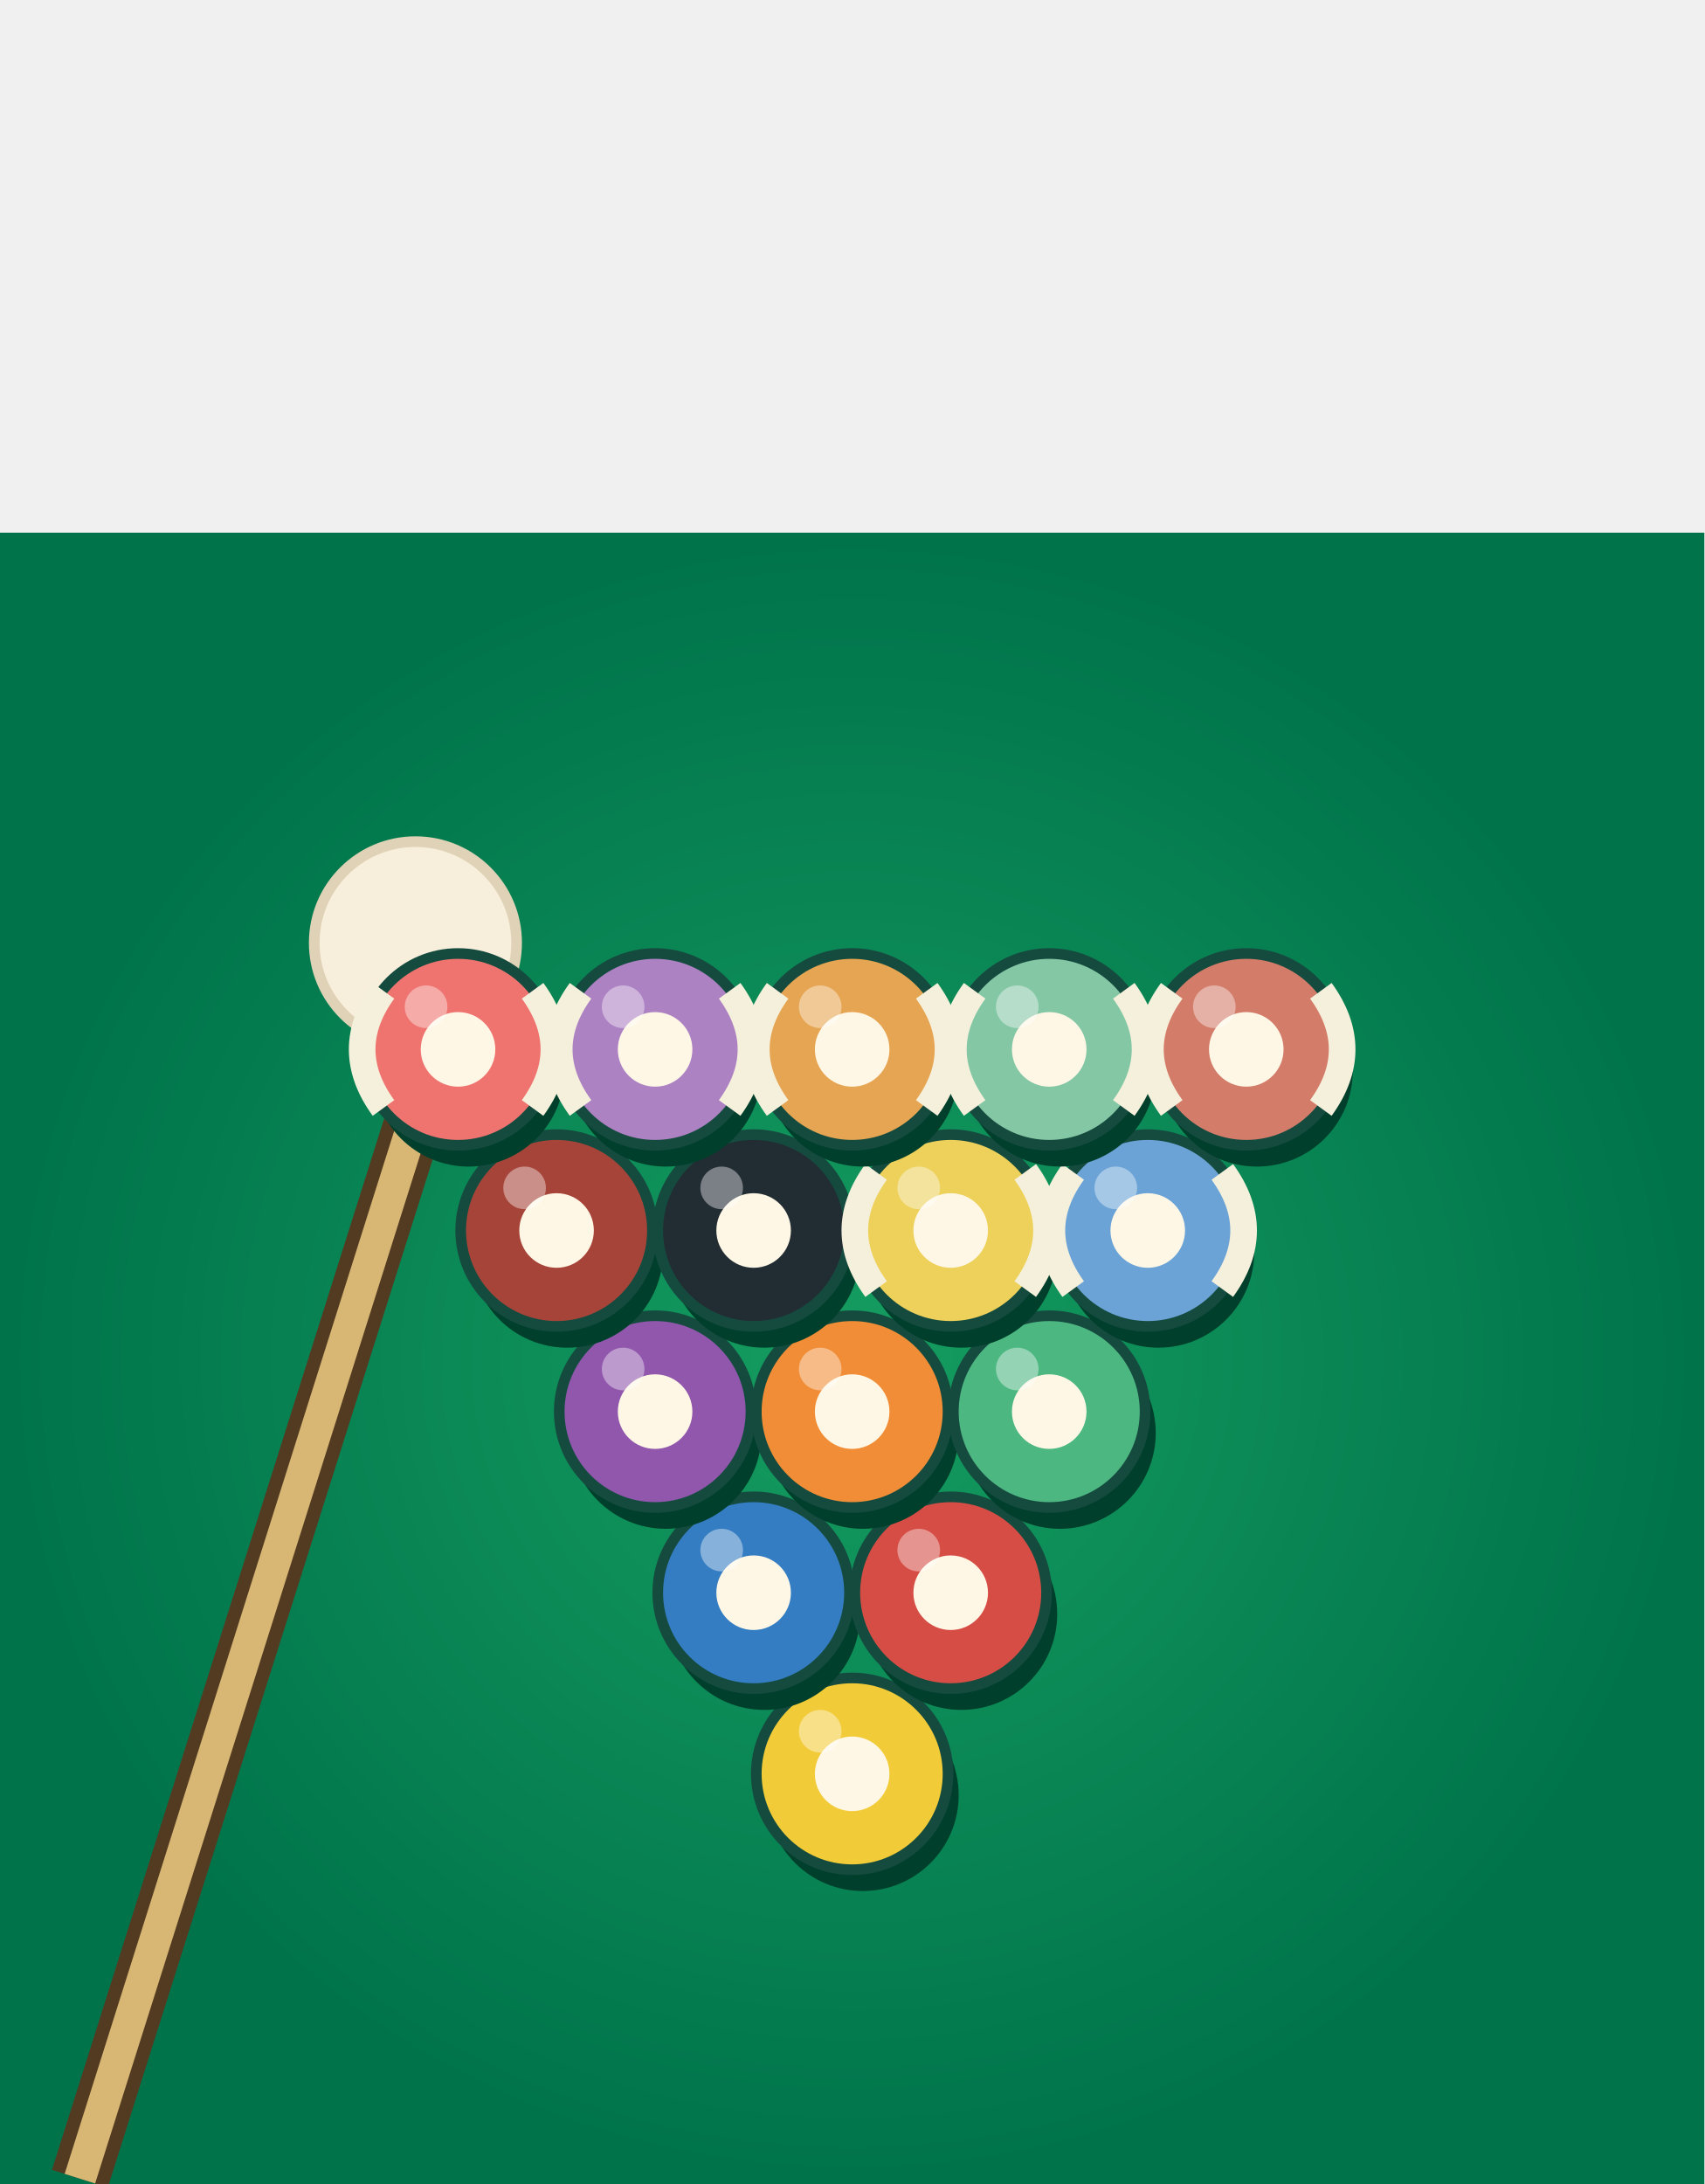
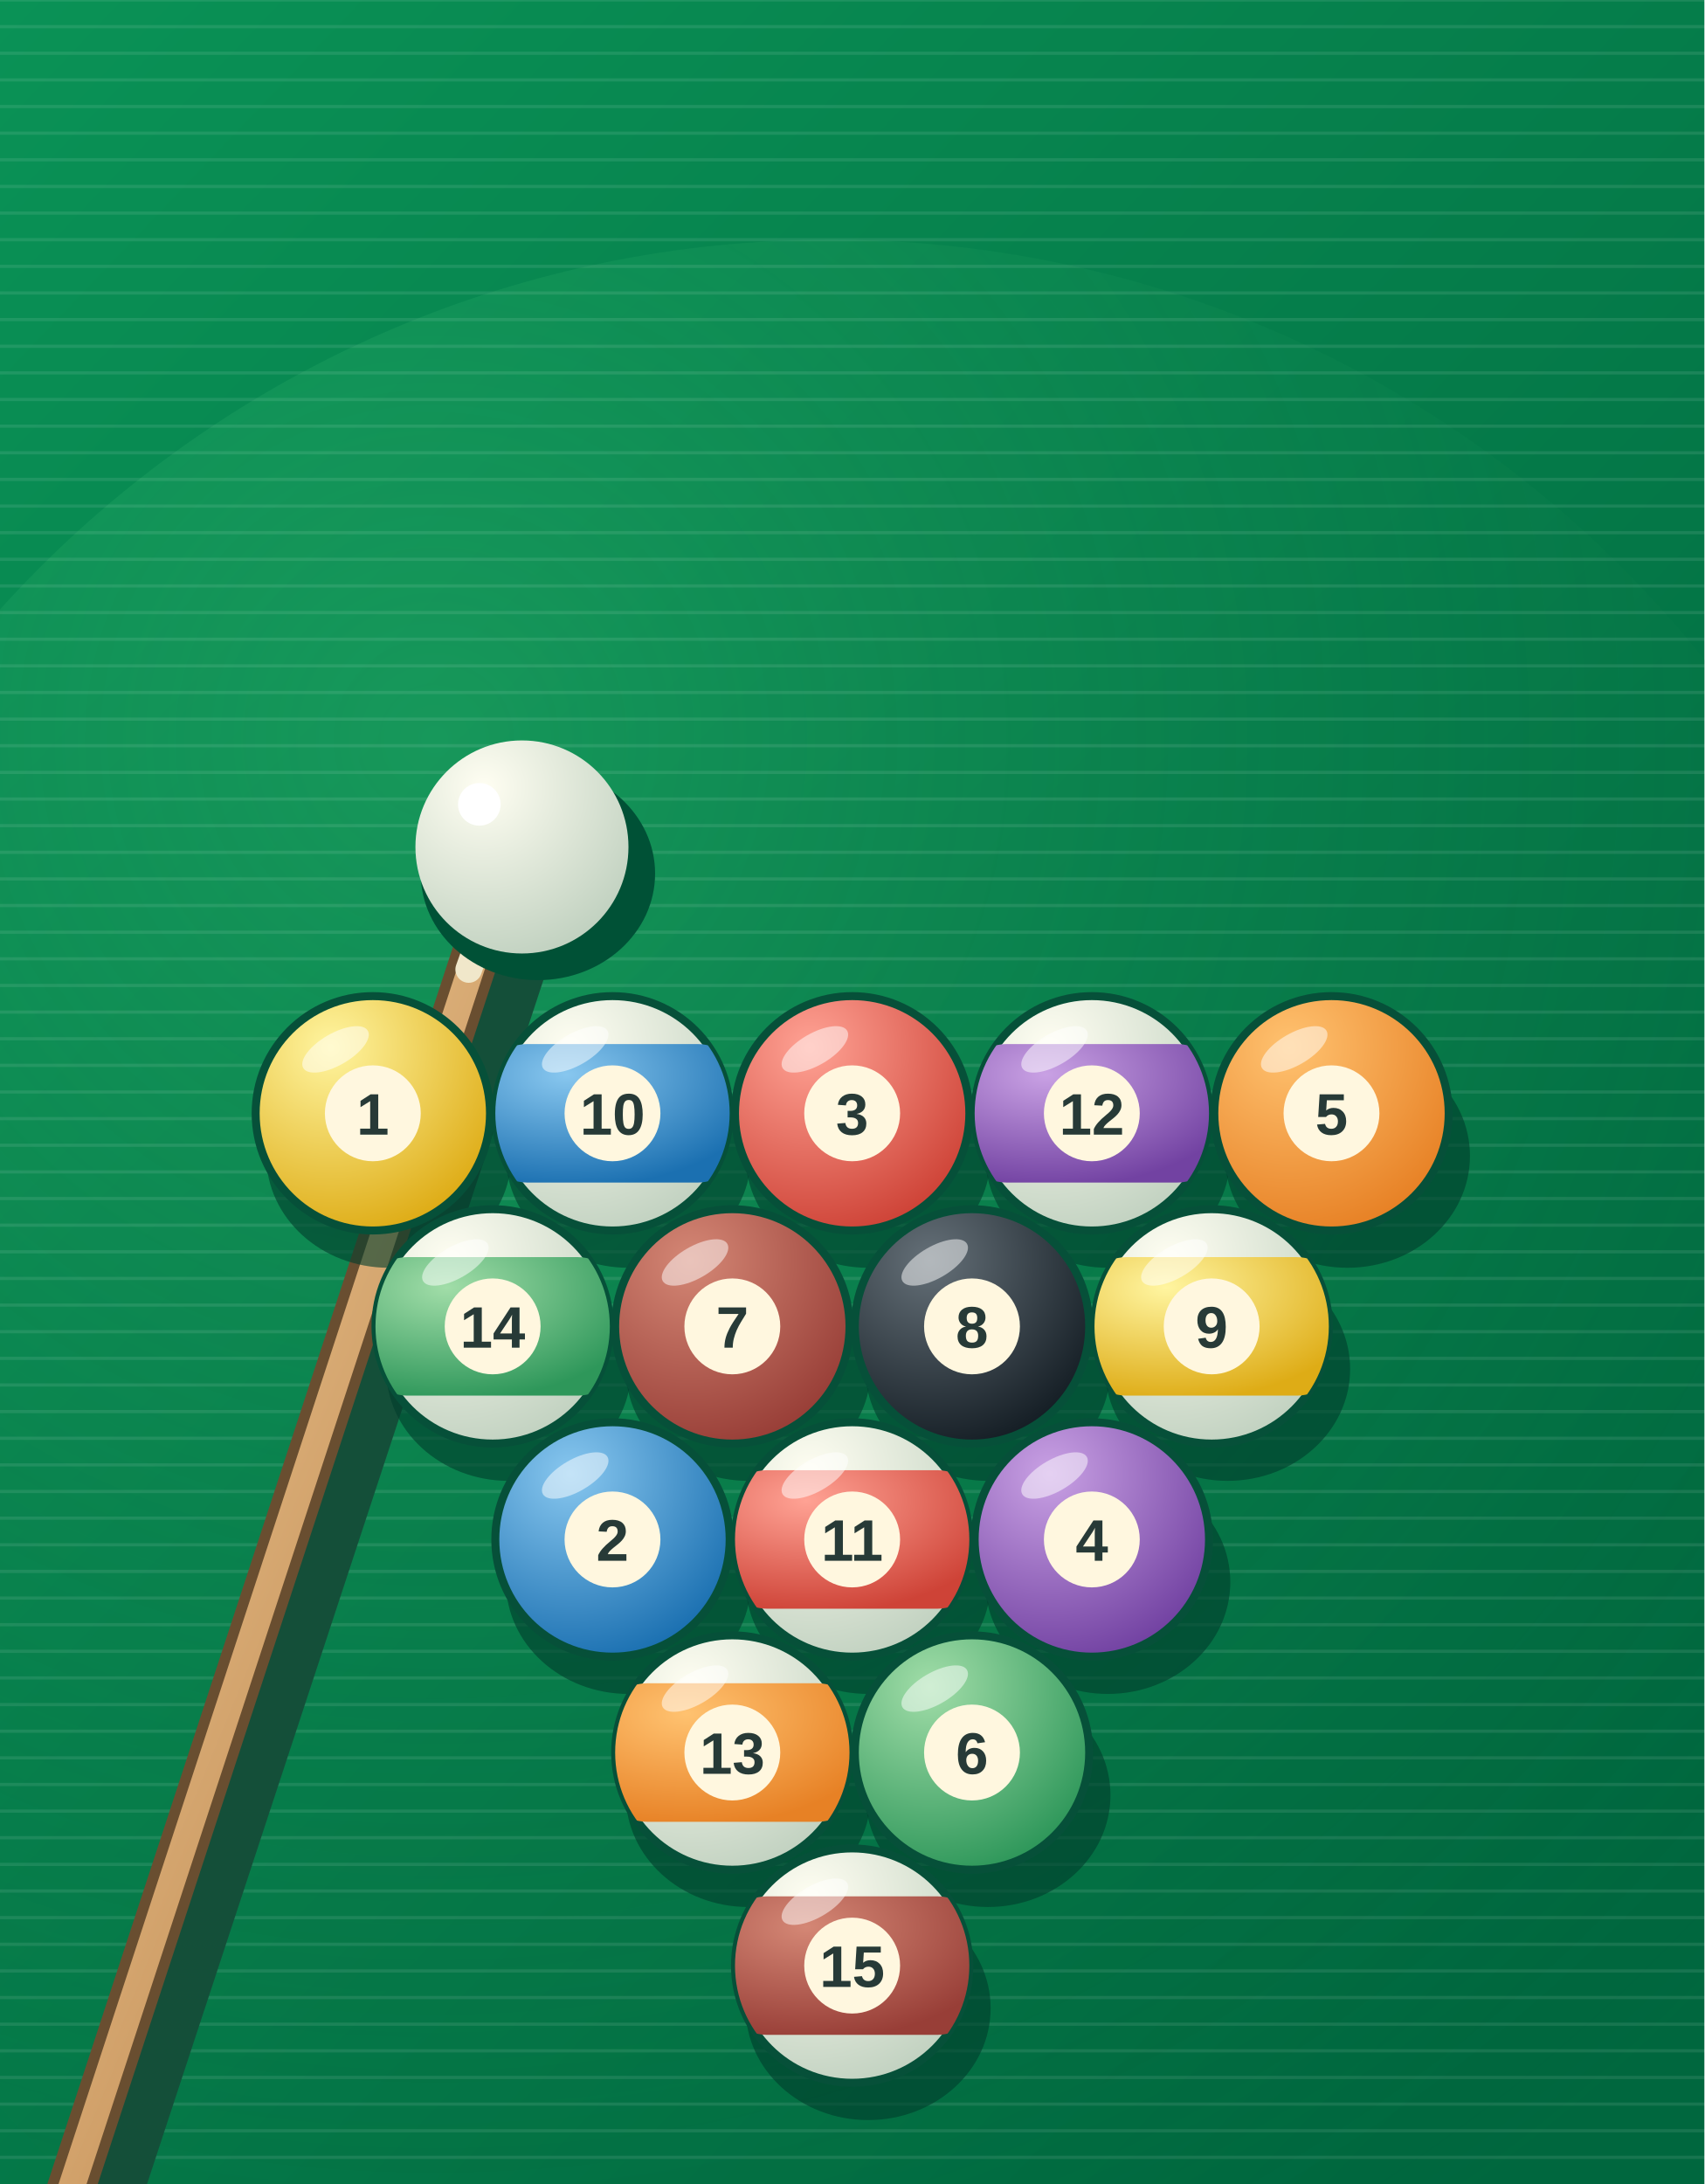
- <svg xmlns="http://www.w3.org/2000/svg" viewBox="0 0 320 410" fill="none">
+ <svg xmlns="http://www.w3.org/2000/svg" viewBox="0 0 320 410" role="img" aria-labelledby="title desc">
  <defs>
-     <radialGradient id="felt">
-       <stop stop-color="#159d60" />
-       <stop offset="1" stop-color="#00734b" />
-     </radialGradient>
+     <filter id="shadow" x="-30%" y="-30%" width="170%" height="180%">
+       <feDropShadow dx="3" dy="7" stdDeviation="3" flood-color="#0d0c20" flood-opacity=".25" />
+     </filter>
+     <linearGradient id="bg" x1="0%" y1="0%" x2="80%" y2="100%">
+       <stop stop-color="#0a9256" />
+       <stop offset="1" stop-color="#00673e" />
+     </linearGradient>
+     <radialGradient id="feltLight" cx="32%" cy="22%" r="82%">
+       <stop stop-color="#3ac37650" />
+       <stop offset="1" stop-color="#00673e00" />
+     </radialGradient>
+     <radialGradient id="ball0" cx="32%" cy="22%" r="82%">
+       <stop stop-color="#fff5a0" />
+       <stop offset="1" stop-color="#deac16" />
+     </radialGradient>
+     <radialGradient id="ball1" cx="32%" cy="22%" r="82%">
+       <stop stop-color="#88c7ef" />
+       <stop offset="1" stop-color="#1b70b1" />
+     </radialGradient>
+     <radialGradient id="ball2" cx="32%" cy="22%" r="82%">
+       <stop stop-color="#ffa294" />
+       <stop offset="1" stop-color="#ce4337" />
+     </radialGradient>
+     <radialGradient id="ball3" cx="32%" cy="22%" r="82%">
+       <stop stop-color="#c9a1e4" />
+       <stop offset="1" stop-color="#7242a2" />
+     </radialGradient>
+     <radialGradient id="ball4" cx="32%" cy="22%" r="82%">
+       <stop stop-color="#ffc270" />
+       <stop offset="1" stop-color="#e78125" />
+     </radialGradient>
+     <radialGradient id="ball5" cx="32%" cy="22%" r="82%">
+       <stop stop-color="#a1dda8" />
+       <stop offset="1" stop-color="#2e975a" />
+     </radialGradient>
+     <radialGradient id="ball6" cx="32%" cy="22%" r="82%">
+       <stop stop-color="#d48775" />
+       <stop offset="1" stop-color="#983e37" />
+     </radialGradient>
+     <radialGradient id="ball7" cx="32%" cy="22%" r="82%">
+       <stop stop-color="#657078" />
+       <stop offset="1" stop-color="#151e25" />
+     </radialGradient>
+     <radialGradient id="ivory" cx="32%" cy="22%" r="82%">
+       <stop stop-color="#fffef2" />
+       <stop offset="1" stop-color="#c2d2c1" />
+     </radialGradient>
+     <linearGradient id="cue" x1="0%" y1="0%" x2="80%" y2="100%">
+       <stop stop-color="#f6d4a0" />
+       <stop offset="1" stop-color="#b98047" />
+     </linearGradient>
  </defs>
-   <path d="M0 100h320v310H0z" fill="url(#felt)" />
-   <path d="m15 409 67-212" stroke="#523b21" stroke-width="11" />
-   <path d="m15 409 67-212" stroke="#d8b775" stroke-width="6" />
-   <circle cx="78" cy="177" r="19" fill="#f7efdb" stroke="#e0d2b6" stroke-width="2" />
-   <circle cx="162.0" cy="337" r="18" fill="#003f2b" />
-   <circle cx="160.0" cy="333" r="18" fill="#f2cb38" stroke="#154b3f" stroke-width="2" />
-   <circle cx="160.0" cy="333" r="7" fill="#fff7e6" />
-   <circle cx="154.0" cy="325" r="4" fill="white" opacity=".4" />
-   <circle cx="143.5" cy="303" r="18" fill="#003f2b" />
-   <circle cx="141.5" cy="299" r="18" fill="#347dc2" stroke="#154b3f" stroke-width="2" />
-   <circle cx="141.5" cy="299" r="7" fill="#fff7e6" />
-   <circle cx="135.5" cy="291" r="4" fill="white" opacity=".4" />
-   <circle cx="180.5" cy="303" r="18" fill="#003f2b" />
-   <circle cx="178.5" cy="299" r="18" fill="#d64d45" stroke="#154b3f" stroke-width="2" />
-   <circle cx="178.5" cy="299" r="7" fill="#fff7e6" />
-   <circle cx="172.5" cy="291" r="4" fill="white" opacity=".4" />
-   <circle cx="125.0" cy="269" r="18" fill="#003f2b" />
-   <circle cx="123.0" cy="265" r="18" fill="#9057ac" stroke="#154b3f" stroke-width="2" />
-   <circle cx="123.0" cy="265" r="7" fill="#fff7e6" />
-   <circle cx="117.0" cy="257" r="4" fill="white" opacity=".4" />
-   <circle cx="162.0" cy="269" r="18" fill="#003f2b" />
-   <circle cx="160.0" cy="265" r="18" fill="#f08d36" stroke="#154b3f" stroke-width="2" />
-   <circle cx="160.0" cy="265" r="7" fill="#fff7e6" />
-   <circle cx="154.0" cy="257" r="4" fill="white" opacity=".4" />
-   <circle cx="199.0" cy="269" r="18" fill="#003f2b" />
-   <circle cx="197.0" cy="265" r="18" fill="#4db782" stroke="#154b3f" stroke-width="2" />
-   <circle cx="197.0" cy="265" r="7" fill="#fff7e6" />
-   <circle cx="191.0" cy="257" r="4" fill="white" opacity=".4" />
-   <circle cx="106.5" cy="235" r="18" fill="#003f2b" />
-   <circle cx="104.5" cy="231" r="18" fill="#a64439" stroke="#154b3f" stroke-width="2" />
-   <circle cx="104.5" cy="231" r="7" fill="#fff7e6" />
-   <circle cx="98.5" cy="223" r="4" fill="white" opacity=".4" />
-   <circle cx="143.5" cy="235" r="18" fill="#003f2b" />
-   <circle cx="141.5" cy="231" r="18" fill="#222c33" stroke="#154b3f" stroke-width="2" />
-   <circle cx="141.5" cy="231" r="7" fill="#fff7e6" />
-   <circle cx="135.5" cy="223" r="4" fill="white" opacity=".4" />
-   <circle cx="180.5" cy="235" r="18" fill="#003f2b" />
-   <circle cx="178.5" cy="231" r="18" fill="#edd15b" stroke="#154b3f" stroke-width="2" />
-   <path d="M164.5 220q-8 11 0 22M192.5 220q8 11 0 22" stroke="#f5f0db" stroke-width="5" />
-   <circle cx="178.5" cy="231" r="7" fill="#fff7e6" />
-   <circle cx="172.5" cy="223" r="4" fill="white" opacity=".4" />
-   <circle cx="217.5" cy="235" r="18" fill="#003f2b" />
-   <circle cx="215.5" cy="231" r="18" fill="#6ba3d7" stroke="#154b3f" stroke-width="2" />
-   <path d="M201.5 220q-8 11 0 22M229.5 220q8 11 0 22" stroke="#f5f0db" stroke-width="5" />
-   <circle cx="215.5" cy="231" r="7" fill="#fff7e6" />
-   <circle cx="209.5" cy="223" r="4" fill="white" opacity=".4" />
-   <circle cx="88.0" cy="201" r="18" fill="#003f2b" />
-   <circle cx="86.0" cy="197" r="18" fill="#ef7470" stroke="#154b3f" stroke-width="2" />
-   <path d="M72.0 186q-8 11 0 22M100.0 186q8 11 0 22" stroke="#f5f0db" stroke-width="5" />
-   <circle cx="86.0" cy="197" r="7" fill="#fff7e6" />
-   <circle cx="80.0" cy="189" r="4" fill="white" opacity=".4" />
-   <circle cx="125.0" cy="201" r="18" fill="#003f2b" />
-   <circle cx="123.0" cy="197" r="18" fill="#ad82c3" stroke="#154b3f" stroke-width="2" />
-   <path d="M109.0 186q-8 11 0 22M137.0 186q8 11 0 22" stroke="#f5f0db" stroke-width="5" />
-   <circle cx="123.0" cy="197" r="7" fill="#fff7e6" />
-   <circle cx="117.0" cy="189" r="4" fill="white" opacity=".4" />
-   <circle cx="162.0" cy="201" r="18" fill="#003f2b" />
-   <circle cx="160.0" cy="197" r="18" fill="#e6a552" stroke="#154b3f" stroke-width="2" />
-   <path d="M146.0 186q-8 11 0 22M174.0 186q8 11 0 22" stroke="#f5f0db" stroke-width="5" />
-   <circle cx="160.0" cy="197" r="7" fill="#fff7e6" />
-   <circle cx="154.0" cy="189" r="4" fill="white" opacity=".4" />
-   <circle cx="199.0" cy="201" r="18" fill="#003f2b" />
-   <circle cx="197.0" cy="197" r="18" fill="#84c7a5" stroke="#154b3f" stroke-width="2" />
-   <path d="M183.0 186q-8 11 0 22M211.0 186q8 11 0 22" stroke="#f5f0db" stroke-width="5" />
-   <circle cx="197.0" cy="197" r="7" fill="#fff7e6" />
-   <circle cx="191.0" cy="189" r="4" fill="white" opacity=".4" />
-   <circle cx="236.0" cy="201" r="18" fill="#003f2b" />
-   <circle cx="234.0" cy="197" r="18" fill="#d37c69" stroke="#154b3f" stroke-width="2" />
-   <path d="M220.0 186q-8 11 0 22M248.0 186q8 11 0 22" stroke="#f5f0db" stroke-width="5" />
-   <circle cx="234.0" cy="197" r="7" fill="#fff7e6" />
-   <circle cx="228.0" cy="189" r="4" fill="white" opacity=".4" />
+   <rect x="0" y="0" width="320" height="410" rx="0" fill="url(#bg)" />
+   <circle cx="156" cy="255" r="210" fill="url(#feltLight)" />
+   <g opacity=".09" stroke="#fff" stroke-width=".6">
+     <path d="M0 0h320" fill="none" stroke="#fff" stroke-width="0.6" stroke-linecap="round" stroke-linejoin="round" />
+     <path d="M0 5h320" fill="none" stroke="#fff" stroke-width="0.6" stroke-linecap="round" stroke-linejoin="round" />
+     <path d="M0 10h320" fill="none" stroke="#fff" stroke-width="0.6" stroke-linecap="round" stroke-linejoin="round" />
+     <path d="M0 15h320" fill="none" stroke="#fff" stroke-width="0.6" stroke-linecap="round" stroke-linejoin="round" />
+     <path d="M0 20h320" fill="none" stroke="#fff" stroke-width="0.6" stroke-linecap="round" stroke-linejoin="round" />
+     <path d="M0 25h320" fill="none" stroke="#fff" stroke-width="0.6" stroke-linecap="round" stroke-linejoin="round" />
+     <path d="M0 30h320" fill="none" stroke="#fff" stroke-width="0.6" stroke-linecap="round" stroke-linejoin="round" />
+     <path d="M0 35h320" fill="none" stroke="#fff" stroke-width="0.6" stroke-linecap="round" stroke-linejoin="round" />
+     <path d="M0 40h320" fill="none" stroke="#fff" stroke-width="0.6" stroke-linecap="round" stroke-linejoin="round" />
+     <path d="M0 45h320" fill="none" stroke="#fff" stroke-width="0.6" stroke-linecap="round" stroke-linejoin="round" />
+     <path d="M0 50h320" fill="none" stroke="#fff" stroke-width="0.6" stroke-linecap="round" stroke-linejoin="round" />
+     <path d="M0 55h320" fill="none" stroke="#fff" stroke-width="0.6" stroke-linecap="round" stroke-linejoin="round" />
+     <path d="M0 60h320" fill="none" stroke="#fff" stroke-width="0.6" stroke-linecap="round" stroke-linejoin="round" />
+     <path d="M0 65h320" fill="none" stroke="#fff" stroke-width="0.6" stroke-linecap="round" stroke-linejoin="round" />
+     <path d="M0 70h320" fill="none" stroke="#fff" stroke-width="0.6" stroke-linecap="round" stroke-linejoin="round" />
+     <path d="M0 75h320" fill="none" stroke="#fff" stroke-width="0.6" stroke-linecap="round" stroke-linejoin="round" />
+     <path d="M0 80h320" fill="none" stroke="#fff" stroke-width="0.6" stroke-linecap="round" stroke-linejoin="round" />
+     <path d="M0 85h320" fill="none" stroke="#fff" stroke-width="0.6" stroke-linecap="round" stroke-linejoin="round" />
+     <path d="M0 90h320" fill="none" stroke="#fff" stroke-width="0.6" stroke-linecap="round" stroke-linejoin="round" />
+     <path d="M0 95h320" fill="none" stroke="#fff" stroke-width="0.6" stroke-linecap="round" stroke-linejoin="round" />
+     <path d="M0 100h320" fill="none" stroke="#fff" stroke-width="0.6" stroke-linecap="round" stroke-linejoin="round" />
+     <path d="M0 105h320" fill="none" stroke="#fff" stroke-width="0.6" stroke-linecap="round" stroke-linejoin="round" />
+     <path d="M0 110h320" fill="none" stroke="#fff" stroke-width="0.6" stroke-linecap="round" stroke-linejoin="round" />
+     <path d="M0 115h320" fill="none" stroke="#fff" stroke-width="0.6" stroke-linecap="round" stroke-linejoin="round" />
+     <path d="M0 120h320" fill="none" stroke="#fff" stroke-width="0.6" stroke-linecap="round" stroke-linejoin="round" />
+     <path d="M0 125h320" fill="none" stroke="#fff" stroke-width="0.6" stroke-linecap="round" stroke-linejoin="round" />
+     <path d="M0 130h320" fill="none" stroke="#fff" stroke-width="0.6" stroke-linecap="round" stroke-linejoin="round" />
+     <path d="M0 135h320" fill="none" stroke="#fff" stroke-width="0.6" stroke-linecap="round" stroke-linejoin="round" />
+     <path d="M0 140h320" fill="none" stroke="#fff" stroke-width="0.6" stroke-linecap="round" stroke-linejoin="round" />
+     <path d="M0 145h320" fill="none" stroke="#fff" stroke-width="0.6" stroke-linecap="round" stroke-linejoin="round" />
+     <path d="M0 150h320" fill="none" stroke="#fff" stroke-width="0.6" stroke-linecap="round" stroke-linejoin="round" />
+     <path d="M0 155h320" fill="none" stroke="#fff" stroke-width="0.6" stroke-linecap="round" stroke-linejoin="round" />
+     <path d="M0 160h320" fill="none" stroke="#fff" stroke-width="0.6" stroke-linecap="round" stroke-linejoin="round" />
+     <path d="M0 165h320" fill="none" stroke="#fff" stroke-width="0.6" stroke-linecap="round" stroke-linejoin="round" />
+     <path d="M0 170h320" fill="none" stroke="#fff" stroke-width="0.6" stroke-linecap="round" stroke-linejoin="round" />
+     <path d="M0 175h320" fill="none" stroke="#fff" stroke-width="0.6" stroke-linecap="round" stroke-linejoin="round" />
+     <path d="M0 180h320" fill="none" stroke="#fff" stroke-width="0.6" stroke-linecap="round" stroke-linejoin="round" />
+     <path d="M0 185h320" fill="none" stroke="#fff" stroke-width="0.6" stroke-linecap="round" stroke-linejoin="round" />
+     <path d="M0 190h320" fill="none" stroke="#fff" stroke-width="0.6" stroke-linecap="round" stroke-linejoin="round" />
+     <path d="M0 195h320" fill="none" stroke="#fff" stroke-width="0.6" stroke-linecap="round" stroke-linejoin="round" />
+     <path d="M0 200h320" fill="none" stroke="#fff" stroke-width="0.6" stroke-linecap="round" stroke-linejoin="round" />
+     <path d="M0 205h320" fill="none" stroke="#fff" stroke-width="0.6" stroke-linecap="round" stroke-linejoin="round" />
+     <path d="M0 210h320" fill="none" stroke="#fff" stroke-width="0.6" stroke-linecap="round" stroke-linejoin="round" />
+     <path d="M0 215h320" fill="none" stroke="#fff" stroke-width="0.6" stroke-linecap="round" stroke-linejoin="round" />
+     <path d="M0 220h320" fill="none" stroke="#fff" stroke-width="0.6" stroke-linecap="round" stroke-linejoin="round" />
+     <path d="M0 225h320" fill="none" stroke="#fff" stroke-width="0.6" stroke-linecap="round" stroke-linejoin="round" />
+     <path d="M0 230h320" fill="none" stroke="#fff" stroke-width="0.6" stroke-linecap="round" stroke-linejoin="round" />
+     <path d="M0 235h320" fill="none" stroke="#fff" stroke-width="0.6" stroke-linecap="round" stroke-linejoin="round" />
+     <path d="M0 240h320" fill="none" stroke="#fff" stroke-width="0.6" stroke-linecap="round" stroke-linejoin="round" />
+     <path d="M0 245h320" fill="none" stroke="#fff" stroke-width="0.6" stroke-linecap="round" stroke-linejoin="round" />
+     <path d="M0 250h320" fill="none" stroke="#fff" stroke-width="0.6" stroke-linecap="round" stroke-linejoin="round" />
+     <path d="M0 255h320" fill="none" stroke="#fff" stroke-width="0.6" stroke-linecap="round" stroke-linejoin="round" />
+     <path d="M0 260h320" fill="none" stroke="#fff" stroke-width="0.6" stroke-linecap="round" stroke-linejoin="round" />
+     <path d="M0 265h320" fill="none" stroke="#fff" stroke-width="0.6" stroke-linecap="round" stroke-linejoin="round" />
+     <path d="M0 270h320" fill="none" stroke="#fff" stroke-width="0.6" stroke-linecap="round" stroke-linejoin="round" />
+     <path d="M0 275h320" fill="none" stroke="#fff" stroke-width="0.6" stroke-linecap="round" stroke-linejoin="round" />
+     <path d="M0 280h320" fill="none" stroke="#fff" stroke-width="0.6" stroke-linecap="round" stroke-linejoin="round" />
+     <path d="M0 285h320" fill="none" stroke="#fff" stroke-width="0.6" stroke-linecap="round" stroke-linejoin="round" />
+     <path d="M0 290h320" fill="none" stroke="#fff" stroke-width="0.6" stroke-linecap="round" stroke-linejoin="round" />
+     <path d="M0 295h320" fill="none" stroke="#fff" stroke-width="0.6" stroke-linecap="round" stroke-linejoin="round" />
+     <path d="M0 300h320" fill="none" stroke="#fff" stroke-width="0.6" stroke-linecap="round" stroke-linejoin="round" />
+     <path d="M0 305h320" fill="none" stroke="#fff" stroke-width="0.6" stroke-linecap="round" stroke-linejoin="round" />
+     <path d="M0 310h320" fill="none" stroke="#fff" stroke-width="0.6" stroke-linecap="round" stroke-linejoin="round" />
+     <path d="M0 315h320" fill="none" stroke="#fff" stroke-width="0.6" stroke-linecap="round" stroke-linejoin="round" />
+     <path d="M0 320h320" fill="none" stroke="#fff" stroke-width="0.6" stroke-linecap="round" stroke-linejoin="round" />
+     <path d="M0 325h320" fill="none" stroke="#fff" stroke-width="0.6" stroke-linecap="round" stroke-linejoin="round" />
+     <path d="M0 330h320" fill="none" stroke="#fff" stroke-width="0.6" stroke-linecap="round" stroke-linejoin="round" />
+     <path d="M0 335h320" fill="none" stroke="#fff" stroke-width="0.6" stroke-linecap="round" stroke-linejoin="round" />
+     <path d="M0 340h320" fill="none" stroke="#fff" stroke-width="0.6" stroke-linecap="round" stroke-linejoin="round" />
+     <path d="M0 345h320" fill="none" stroke="#fff" stroke-width="0.6" stroke-linecap="round" stroke-linejoin="round" />
+     <path d="M0 350h320" fill="none" stroke="#fff" stroke-width="0.6" stroke-linecap="round" stroke-linejoin="round" />
+     <path d="M0 355h320" fill="none" stroke="#fff" stroke-width="0.6" stroke-linecap="round" stroke-linejoin="round" />
+     <path d="M0 360h320" fill="none" stroke="#fff" stroke-width="0.6" stroke-linecap="round" stroke-linejoin="round" />
+     <path d="M0 365h320" fill="none" stroke="#fff" stroke-width="0.6" stroke-linecap="round" stroke-linejoin="round" />
+     <path d="M0 370h320" fill="none" stroke="#fff" stroke-width="0.6" stroke-linecap="round" stroke-linejoin="round" />
+     <path d="M0 375h320" fill="none" stroke="#fff" stroke-width="0.6" stroke-linecap="round" stroke-linejoin="round" />
+     <path d="M0 380h320" fill="none" stroke="#fff" stroke-width="0.6" stroke-linecap="round" stroke-linejoin="round" />
+     <path d="M0 385h320" fill="none" stroke="#fff" stroke-width="0.6" stroke-linecap="round" stroke-linejoin="round" />
+     <path d="M0 390h320" fill="none" stroke="#fff" stroke-width="0.6" stroke-linecap="round" stroke-linejoin="round" />
+     <path d="M0 395h320" fill="none" stroke="#fff" stroke-width="0.6" stroke-linecap="round" stroke-linejoin="round" />
+     <path d="M0 400h320" fill="none" stroke="#fff" stroke-width="0.6" stroke-linecap="round" stroke-linejoin="round" />
+     <path d="M0 405h320" fill="none" stroke="#fff" stroke-width="0.6" stroke-linecap="round" stroke-linejoin="round" />
+   </g>
+   <path d="M18 420 99 174" fill="none" stroke="#144f39" stroke-width="12" stroke-linecap="round" stroke-linejoin="round" />
+   <path d="M11 418 92 171" fill="none" stroke="#694e30" stroke-width="9" stroke-linecap="round" stroke-linejoin="round" />
+   <path d="M11 418 92 171" fill="none" stroke="url(#cue)" stroke-width="5" stroke-linecap="round" stroke-linejoin="round" />
+   <path d="M88 182l5-14" fill="none" stroke="#f0e7ca" stroke-width="5" stroke-linecap="round" stroke-linejoin="round" />
+   <path d="M92 171l2-6" fill="none" stroke="#66b7b8" stroke-width="4" stroke-linecap="round" stroke-linejoin="round" />
+   <ellipse cx="101" cy="164" rx="22" ry="20" fill="#005136" />
+   <circle cx="98" cy="159" r="20" fill="url(#ivory)" />
+   <circle cx="90" cy="151" r="4" fill="#fff" />
+   <ellipse cx="73.0" cy="217" rx="23" ry="21" fill="#003c2b" opacity=".6" />
+   <circle cx="70.0" cy="209" r="22" fill="url(#ball0)" stroke="#065039" stroke-width="1.5" />
+   <circle cx="70.0" cy="209" r="9" fill="#fff7df" />
+   <text x="70.0" y="213" font-family="Arial,sans-serif" font-size="11" font-weight="700" text-anchor="middle" fill="#273a37">1</text>
+   <ellipse cx="63.0" cy="197" rx="7" ry="3" transform="rotate(-30 63.0 197)" fill="#fff" opacity=".5" />
+   <ellipse cx="118.0" cy="217" rx="23" ry="21" fill="#003c2b" opacity=".6" />
+   <circle cx="115.0" cy="209" r="22" fill="url(#ivory)" stroke="#065039" stroke-width="1.5" />
+   <clipPath id="p10">
+     <circle cx="115.0" cy="209" r="22" fill="#fff" />
+   </clipPath>
+   <g clip-path="url(#p10)">
+     <rect x="91.0" y="196" width="48" height="26" rx="8" fill="url(#ball1)" />
+   </g>
+   <circle cx="115.0" cy="209" r="9" fill="#fff7df" />
+   <text x="115.0" y="213" font-family="Arial,sans-serif" font-size="11" font-weight="700" text-anchor="middle" fill="#273a37">10</text>
+   <ellipse cx="108.0" cy="197" rx="7" ry="3" transform="rotate(-30 108.0 197)" fill="#fff" opacity=".5" />
+   <ellipse cx="163.0" cy="217" rx="23" ry="21" fill="#003c2b" opacity=".6" />
+   <circle cx="160.0" cy="209" r="22" fill="url(#ball2)" stroke="#065039" stroke-width="1.5" />
+   <circle cx="160.0" cy="209" r="9" fill="#fff7df" />
+   <text x="160.0" y="213" font-family="Arial,sans-serif" font-size="11" font-weight="700" text-anchor="middle" fill="#273a37">3</text>
+   <ellipse cx="153.0" cy="197" rx="7" ry="3" transform="rotate(-30 153.0 197)" fill="#fff" opacity=".5" />
+   <ellipse cx="208.0" cy="217" rx="23" ry="21" fill="#003c2b" opacity=".6" />
+   <circle cx="205.0" cy="209" r="22" fill="url(#ivory)" stroke="#065039" stroke-width="1.5" />
+   <clipPath id="p12">
+     <circle cx="205.0" cy="209" r="22" fill="#fff" />
+   </clipPath>
+   <g clip-path="url(#p12)">
+     <rect x="181.0" y="196" width="48" height="26" rx="8" fill="url(#ball3)" />
+   </g>
+   <circle cx="205.0" cy="209" r="9" fill="#fff7df" />
+   <text x="205.0" y="213" font-family="Arial,sans-serif" font-size="11" font-weight="700" text-anchor="middle" fill="#273a37">12</text>
+   <ellipse cx="198.0" cy="197" rx="7" ry="3" transform="rotate(-30 198.0 197)" fill="#fff" opacity=".5" />
+   <ellipse cx="253.0" cy="217" rx="23" ry="21" fill="#003c2b" opacity=".6" />
+   <circle cx="250.0" cy="209" r="22" fill="url(#ball4)" stroke="#065039" stroke-width="1.5" />
+   <circle cx="250.0" cy="209" r="9" fill="#fff7df" />
+   <text x="250.0" y="213" font-family="Arial,sans-serif" font-size="11" font-weight="700" text-anchor="middle" fill="#273a37">5</text>
+   <ellipse cx="243.0" cy="197" rx="7" ry="3" transform="rotate(-30 243.0 197)" fill="#fff" opacity=".5" />
+   <ellipse cx="95.5" cy="257" rx="23" ry="21" fill="#003c2b" opacity=".6" />
+   <circle cx="92.5" cy="249" r="22" fill="url(#ivory)" stroke="#065039" stroke-width="1.5" />
+   <clipPath id="p14">
+     <circle cx="92.5" cy="249" r="22" fill="#fff" />
+   </clipPath>
+   <g clip-path="url(#p14)">
+     <rect x="68.5" y="236" width="48" height="26" rx="8" fill="url(#ball5)" />
+   </g>
+   <circle cx="92.5" cy="249" r="9" fill="#fff7df" />
+   <text x="92.5" y="253" font-family="Arial,sans-serif" font-size="11" font-weight="700" text-anchor="middle" fill="#273a37">14</text>
+   <ellipse cx="85.5" cy="237" rx="7" ry="3" transform="rotate(-30 85.5 237)" fill="#fff" opacity=".5" />
+   <ellipse cx="140.5" cy="257" rx="23" ry="21" fill="#003c2b" opacity=".6" />
+   <circle cx="137.5" cy="249" r="22" fill="url(#ball6)" stroke="#065039" stroke-width="1.5" />
+   <circle cx="137.5" cy="249" r="9" fill="#fff7df" />
+   <text x="137.5" y="253" font-family="Arial,sans-serif" font-size="11" font-weight="700" text-anchor="middle" fill="#273a37">7</text>
+   <ellipse cx="130.5" cy="237" rx="7" ry="3" transform="rotate(-30 130.5 237)" fill="#fff" opacity=".5" />
+   <ellipse cx="185.5" cy="257" rx="23" ry="21" fill="#003c2b" opacity=".6" />
+   <circle cx="182.5" cy="249" r="22" fill="url(#ball7)" stroke="#065039" stroke-width="1.5" />
+   <circle cx="182.5" cy="249" r="9" fill="#fff7df" />
+   <text x="182.5" y="253" font-family="Arial,sans-serif" font-size="11" font-weight="700" text-anchor="middle" fill="#273a37">8</text>
+   <ellipse cx="175.5" cy="237" rx="7" ry="3" transform="rotate(-30 175.5 237)" fill="#fff" opacity=".5" />
+   <ellipse cx="230.5" cy="257" rx="23" ry="21" fill="#003c2b" opacity=".6" />
+   <circle cx="227.5" cy="249" r="22" fill="url(#ivory)" stroke="#065039" stroke-width="1.5" />
+   <clipPath id="p9">
+     <circle cx="227.5" cy="249" r="22" fill="#fff" />
+   </clipPath>
+   <g clip-path="url(#p9)">
+     <rect x="203.5" y="236" width="48" height="26" rx="8" fill="url(#ball0)" />
+   </g>
+   <circle cx="227.5" cy="249" r="9" fill="#fff7df" />
+   <text x="227.5" y="253" font-family="Arial,sans-serif" font-size="11" font-weight="700" text-anchor="middle" fill="#273a37">9</text>
+   <ellipse cx="220.5" cy="237" rx="7" ry="3" transform="rotate(-30 220.5 237)" fill="#fff" opacity=".5" />
+   <ellipse cx="118.0" cy="297" rx="23" ry="21" fill="#003c2b" opacity=".6" />
+   <circle cx="115.0" cy="289" r="22" fill="url(#ball1)" stroke="#065039" stroke-width="1.5" />
+   <circle cx="115.0" cy="289" r="9" fill="#fff7df" />
+   <text x="115.0" y="293" font-family="Arial,sans-serif" font-size="11" font-weight="700" text-anchor="middle" fill="#273a37">2</text>
+   <ellipse cx="108.0" cy="277" rx="7" ry="3" transform="rotate(-30 108.0 277)" fill="#fff" opacity=".5" />
+   <ellipse cx="163.0" cy="297" rx="23" ry="21" fill="#003c2b" opacity=".6" />
+   <circle cx="160.0" cy="289" r="22" fill="url(#ivory)" stroke="#065039" stroke-width="1.5" />
+   <clipPath id="p11">
+     <circle cx="160.0" cy="289" r="22" fill="#fff" />
+   </clipPath>
+   <g clip-path="url(#p11)">
+     <rect x="136.0" y="276" width="48" height="26" rx="8" fill="url(#ball2)" />
+   </g>
+   <circle cx="160.0" cy="289" r="9" fill="#fff7df" />
+   <text x="160.0" y="293" font-family="Arial,sans-serif" font-size="11" font-weight="700" text-anchor="middle" fill="#273a37">11</text>
+   <ellipse cx="153.0" cy="277" rx="7" ry="3" transform="rotate(-30 153.0 277)" fill="#fff" opacity=".5" />
+   <ellipse cx="208.0" cy="297" rx="23" ry="21" fill="#003c2b" opacity=".6" />
+   <circle cx="205.0" cy="289" r="22" fill="url(#ball3)" stroke="#065039" stroke-width="1.5" />
+   <circle cx="205.0" cy="289" r="9" fill="#fff7df" />
+   <text x="205.0" y="293" font-family="Arial,sans-serif" font-size="11" font-weight="700" text-anchor="middle" fill="#273a37">4</text>
+   <ellipse cx="198.0" cy="277" rx="7" ry="3" transform="rotate(-30 198.0 277)" fill="#fff" opacity=".5" />
+   <ellipse cx="140.5" cy="337" rx="23" ry="21" fill="#003c2b" opacity=".6" />
+   <circle cx="137.5" cy="329" r="22" fill="url(#ivory)" stroke="#065039" stroke-width="1.5" />
+   <clipPath id="p13">
+     <circle cx="137.5" cy="329" r="22" fill="#fff" />
+   </clipPath>
+   <g clip-path="url(#p13)">
+     <rect x="113.5" y="316" width="48" height="26" rx="8" fill="url(#ball4)" />
+   </g>
+   <circle cx="137.5" cy="329" r="9" fill="#fff7df" />
+   <text x="137.5" y="333" font-family="Arial,sans-serif" font-size="11" font-weight="700" text-anchor="middle" fill="#273a37">13</text>
+   <ellipse cx="130.5" cy="317" rx="7" ry="3" transform="rotate(-30 130.5 317)" fill="#fff" opacity=".5" />
+   <ellipse cx="185.5" cy="337" rx="23" ry="21" fill="#003c2b" opacity=".6" />
+   <circle cx="182.5" cy="329" r="22" fill="url(#ball5)" stroke="#065039" stroke-width="1.5" />
+   <circle cx="182.5" cy="329" r="9" fill="#fff7df" />
+   <text x="182.5" y="333" font-family="Arial,sans-serif" font-size="11" font-weight="700" text-anchor="middle" fill="#273a37">6</text>
+   <ellipse cx="175.5" cy="317" rx="7" ry="3" transform="rotate(-30 175.5 317)" fill="#fff" opacity=".5" />
+   <ellipse cx="163.0" cy="377" rx="23" ry="21" fill="#003c2b" opacity=".6" />
+   <circle cx="160.0" cy="369" r="22" fill="url(#ivory)" stroke="#065039" stroke-width="1.5" />
+   <clipPath id="p15">
+     <circle cx="160.0" cy="369" r="22" fill="#fff" />
+   </clipPath>
+   <g clip-path="url(#p15)">
+     <rect x="136.0" y="356" width="48" height="26" rx="8" fill="url(#ball6)" />
+   </g>
+   <circle cx="160.0" cy="369" r="9" fill="#fff7df" />
+   <text x="160.0" y="373" font-family="Arial,sans-serif" font-size="11" font-weight="700" text-anchor="middle" fill="#273a37">15</text>
+   <ellipse cx="153.0" cy="357" rx="7" ry="3" transform="rotate(-30 153.0 357)" fill="#fff" opacity=".5" />
</svg>
